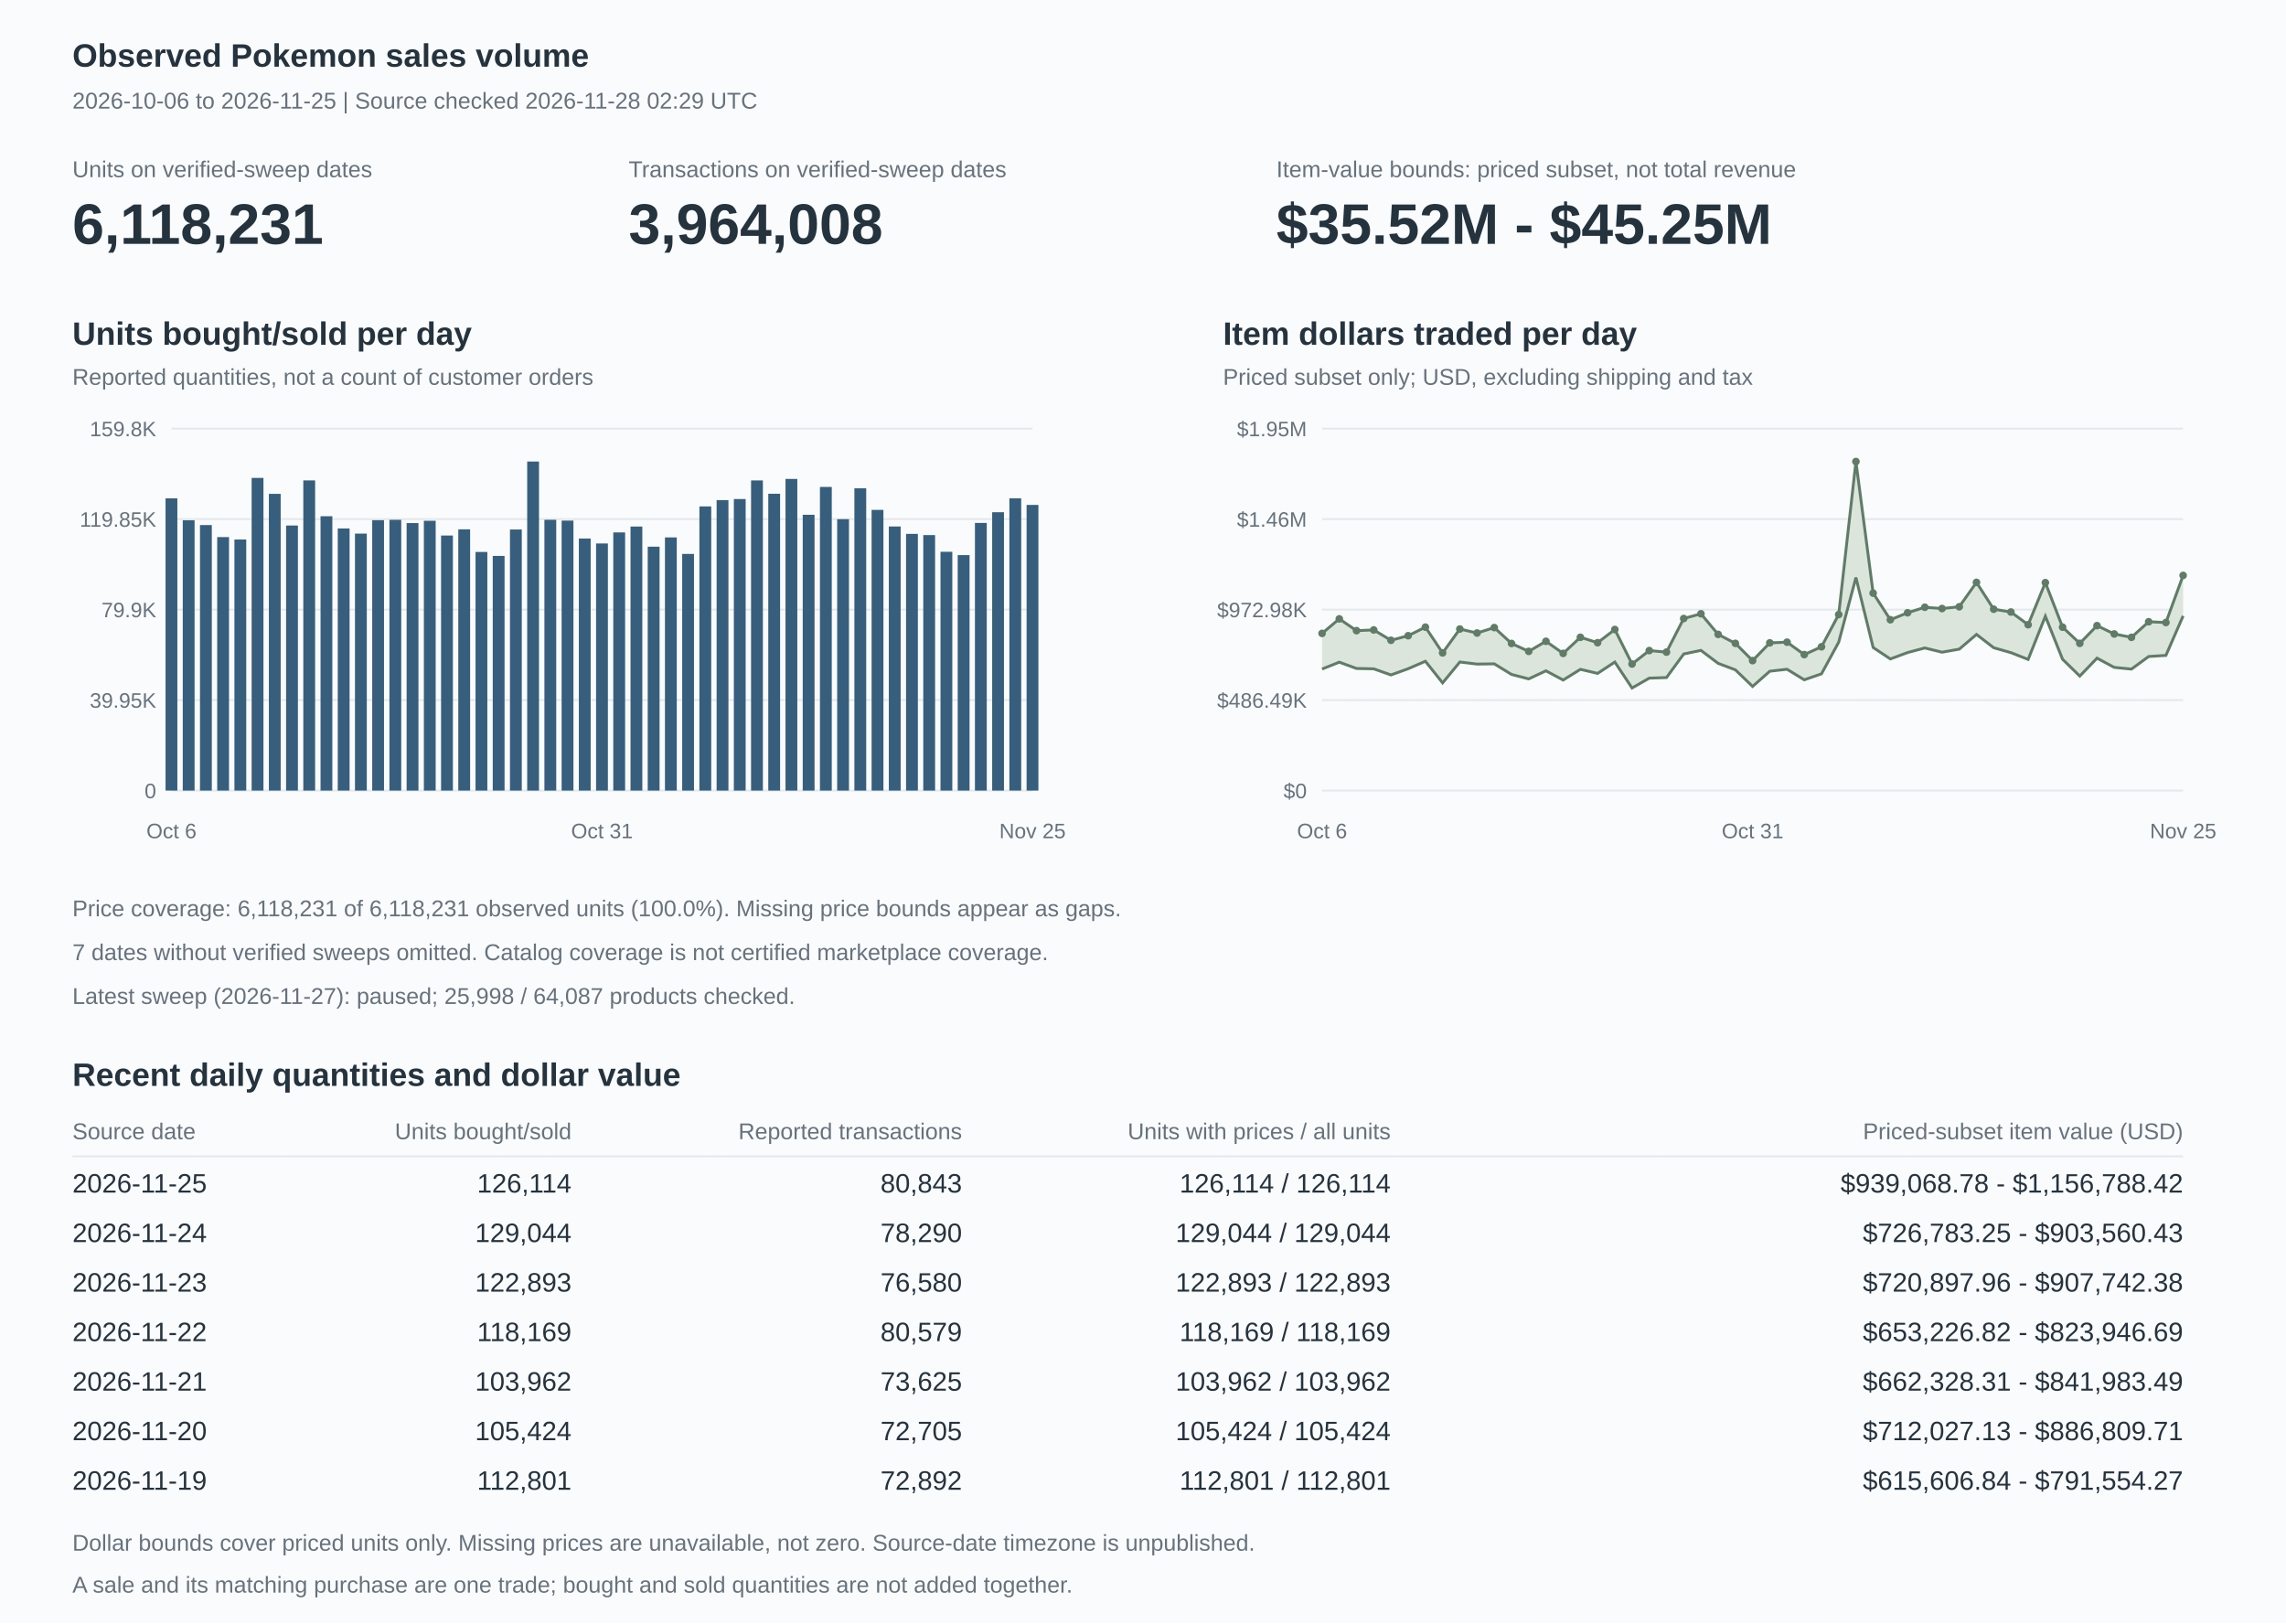
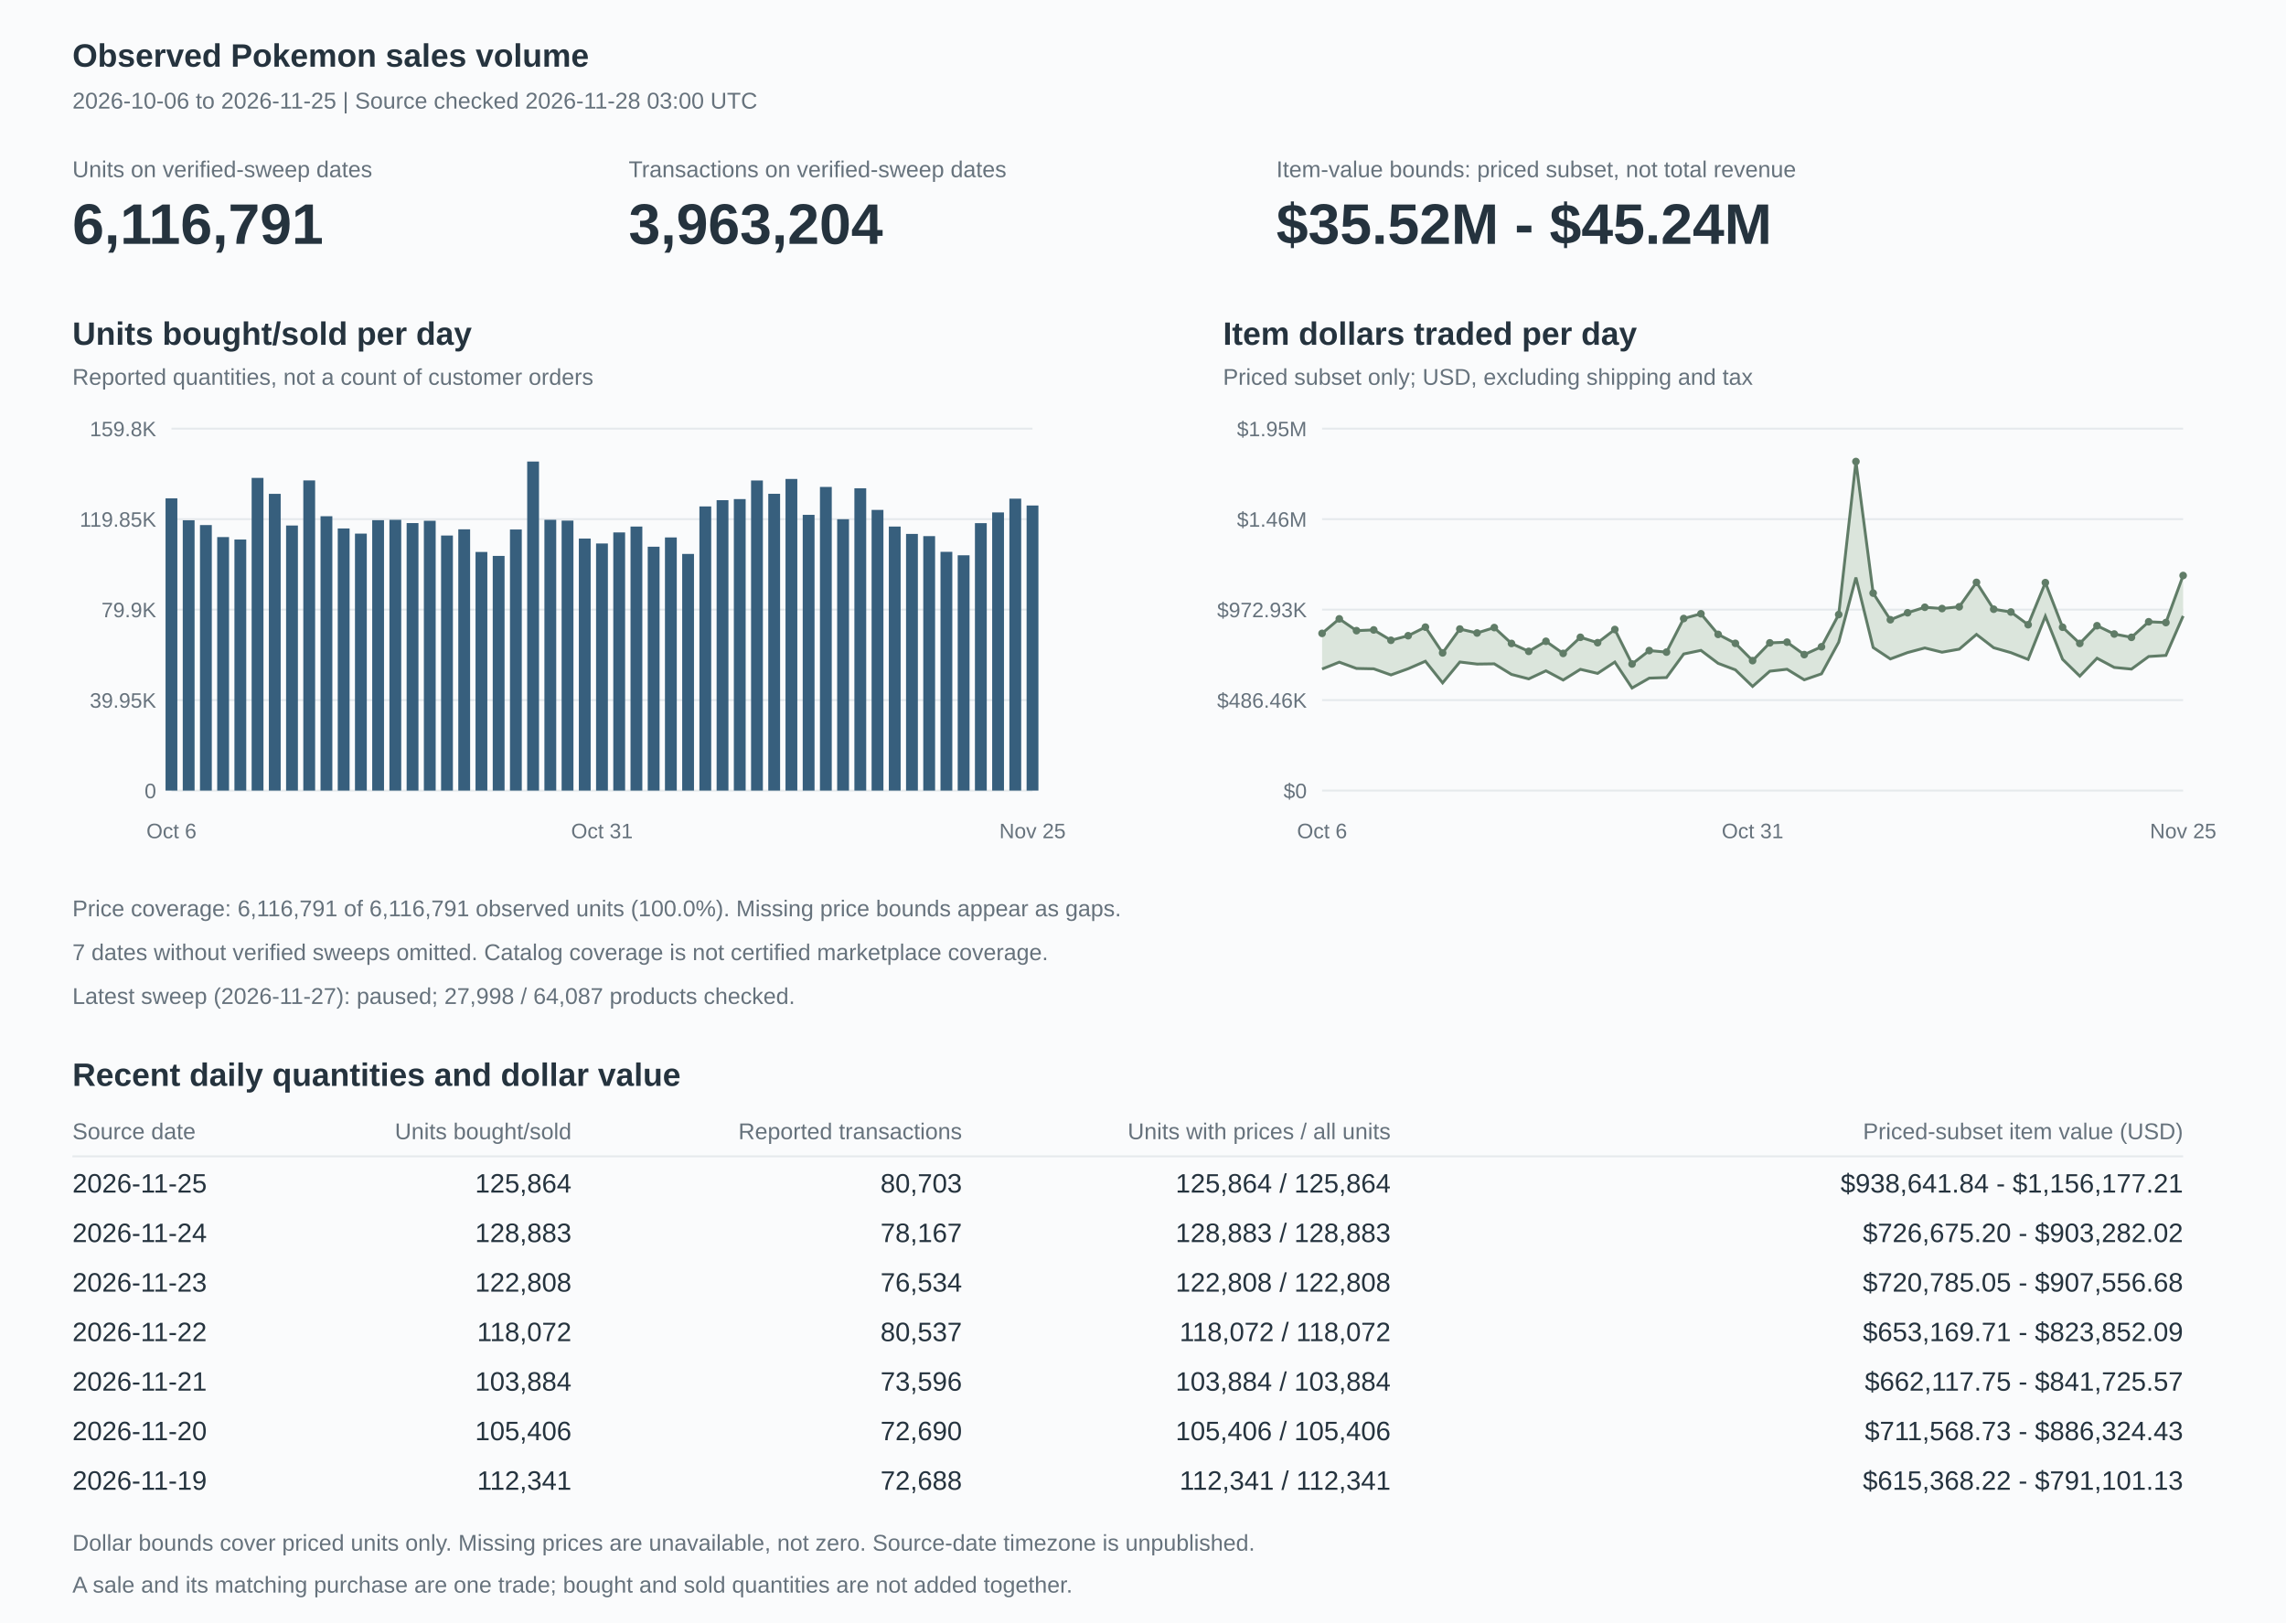
<svg xmlns="http://www.w3.org/2000/svg" width="1200" height="852" viewBox="0 0 1200 852" role="img" aria-labelledby="title description">
  <style>text{font-family:Arial,Helvetica,sans-serif;fill:#25333e;font-size:14px}.heading{font-size:17px;font-weight:600}.muted{fill:#66727c;font-size:12px}.axis{fill:#66727c;font-size:11px}.value{font-size:30px;font-weight:600}.grid{stroke:#e5e9ec;stroke-width:1}</style>
  <rect width="1200" height="852" fill="#fafbfc" />
  <text x="38" y="35" class="heading">Observed Pokemon sales volume</text>
-   <text x="38" y="57" class="muted">2026-10-06 to 2026-11-25 | Source checked 2026-11-28 02:29 UTC</text>
+   <text x="38" y="57" class="muted">2026-10-06 to 2026-11-25 | Source checked 2026-11-28 03:00 UTC</text>
  <text x="38" y="93" class="muted">Units on verified-sweep dates</text>
-   <text x="38" y="128" class="value">6,118,231</text>
+   <text x="38" y="128" class="value">6,116,791</text>
  <text x="330" y="93" class="muted">Transactions on verified-sweep dates</text>
-   <text x="330" y="128" class="value">3,964,008</text>
+   <text x="330" y="128" class="value">3,963,204</text>
  <text x="670" y="93" class="muted">Item-value bounds: priced subset, not total revenue</text>
-   <text x="670" y="128" class="value">$35.52M - $45.25M</text>
+   <text x="670" y="128" class="value">$35.52M - $45.24M</text>
  <text x="38" y="181" class="heading">Units bought/sold per day</text>
  <text x="38" y="202" class="muted">Reported quantities, not a count of customer orders</text>
  <path d="M90,415h452" class="grid" />
  <text x="82" y="419" text-anchor="end" class="axis">0</text>
  <path d="M90,367.5h452" class="grid" />
  <text x="82" y="371.5" text-anchor="end" class="axis">39.95K</text>
  <path d="M90,320h452" class="grid" />
  <text x="82" y="324" text-anchor="end" class="axis">79.9K</text>
  <path d="M90,272.5h452" class="grid" />
  <text x="82" y="276.5" text-anchor="end" class="axis">119.85K</text>
  <path d="M90,225h452" class="grid" />
  <text x="82" y="229" text-anchor="end" class="axis">159.8K</text>
  <rect x="86.898" y="261.598" width="6.204" height="153.402" fill="#375f7d" />
  <rect x="95.938" y="273.096" width="6.204" height="141.904" fill="#375f7d" />
  <rect x="104.978" y="275.622" width="6.204" height="139.378" fill="#375f7d" />
  <rect x="114.018" y="281.929" width="6.204" height="133.071" fill="#375f7d" />
  <rect x="123.058" y="283.21" width="6.204" height="131.79" fill="#375f7d" />
  <rect x="132.098" y="250.867" width="6.204" height="164.133" fill="#375f7d" />
  <rect x="141.138" y="259.233" width="6.204" height="155.767" fill="#375f7d" />
  <rect x="150.178" y="275.856" width="6.204" height="139.144" fill="#375f7d" />
  <rect x="159.218" y="252.182" width="6.204" height="162.818" fill="#375f7d" />
  <rect x="168.258" y="270.982" width="6.204" height="144.018" fill="#375f7d" />
  <rect x="177.298" y="277.402" width="6.204" height="137.598" fill="#375f7d" />
  <rect x="186.338" y="280.104" width="6.204" height="134.896" fill="#375f7d" />
  <rect x="195.378" y="273.057" width="6.204" height="141.943" fill="#375f7d" />
  <rect x="204.418" y="272.865" width="6.204" height="142.135" fill="#375f7d" />
  <rect x="213.458" y="274.575" width="6.204" height="140.425" fill="#375f7d" />
  <rect x="222.498" y="273.365" width="6.204" height="141.635" fill="#375f7d" />
  <rect x="231.538" y="281.11" width="6.204" height="133.89" fill="#375f7d" />
  <rect x="240.578" y="277.854" width="6.204" height="137.146" fill="#375f7d" />
  <rect x="249.618" y="289.74" width="6.204" height="125.26" fill="#375f7d" />
  <rect x="258.658" y="291.811" width="6.204" height="123.189" fill="#375f7d" />
  <rect x="267.698" y="277.946" width="6.204" height="137.054" fill="#375f7d" />
  <rect x="276.738" y="242.273" width="6.204" height="172.727" fill="#375f7d" />
  <rect x="285.778" y="272.851" width="6.204" height="142.149" fill="#375f7d" />
  <rect x="294.818" y="273.276" width="6.204" height="141.724" fill="#375f7d" />
-   <rect x="303.858" y="282.686" width="6.204" height="132.314" fill="#375f7d" />
-   <rect x="312.898" y="285.284" width="6.204" height="129.716" fill="#375f7d" />
-   <rect x="321.938" y="279.48" width="6.204" height="135.52" fill="#375f7d" />
-   <rect x="330.978" y="276.391" width="6.204" height="138.609" fill="#375f7d" />
-   <rect x="340.018" y="286.973" width="6.204" height="128.027" fill="#375f7d" />
-   <rect x="349.058" y="282.101" width="6.204" height="132.899" fill="#375f7d" />
-   <rect x="358.098" y="290.766" width="6.204" height="124.234" fill="#375f7d" />
-   <rect x="367.138" y="265.829" width="6.204" height="149.171" fill="#375f7d" />
-   <rect x="376.178" y="262.523" width="6.204" height="152.477" fill="#375f7d" />
-   <rect x="385.218" y="261.954" width="6.204" height="153.046" fill="#375f7d" />
-   <rect x="394.258" y="252.193" width="6.204" height="162.807" fill="#375f7d" />
-   <rect x="403.298" y="259.191" width="6.204" height="155.809" fill="#375f7d" />
-   <rect x="412.338" y="251.404" width="6.204" height="163.596" fill="#375f7d" />
-   <rect x="421.378" y="270.221" width="6.204" height="144.779" fill="#375f7d" />
-   <rect x="430.418" y="255.605" width="6.204" height="159.395" fill="#375f7d" />
-   <rect x="439.458" y="272.527" width="6.204" height="142.473" fill="#375f7d" />
-   <rect x="448.498" y="256.31" width="6.204" height="158.69" fill="#375f7d" />
-   <rect x="457.538" y="267.651" width="6.204" height="147.349" fill="#375f7d" />
-   <rect x="466.578" y="276.367" width="6.204" height="138.633" fill="#375f7d" />
-   <rect x="475.618" y="280.247" width="6.204" height="134.753" fill="#375f7d" />
-   <rect x="484.658" y="280.88" width="6.204" height="134.12" fill="#375f7d" />
-   <rect x="493.698" y="289.651" width="6.204" height="125.349" fill="#375f7d" />
-   <rect x="502.738" y="291.389" width="6.204" height="123.611" fill="#375f7d" />
-   <rect x="511.778" y="274.497" width="6.204" height="140.503" fill="#375f7d" />
-   <rect x="520.818" y="268.88" width="6.204" height="146.12" fill="#375f7d" />
-   <rect x="529.858" y="261.567" width="6.204" height="153.433" fill="#375f7d" />
-   <rect x="538.898" y="265.05" width="6.204" height="149.95" fill="#375f7d" />
+   <rect x="303.858" y="282.695" width="6.204" height="132.305" fill="#375f7d" />
+   <rect x="312.898" y="285.29" width="6.204" height="129.71" fill="#375f7d" />
+   <rect x="321.938" y="279.485" width="6.204" height="135.515" fill="#375f7d" />
+   <rect x="330.978" y="276.401" width="6.204" height="138.599" fill="#375f7d" />
+   <rect x="340.018" y="286.987" width="6.204" height="128.013" fill="#375f7d" />
+   <rect x="349.058" y="282.117" width="6.204" height="132.883" fill="#375f7d" />
+   <rect x="358.098" y="290.773" width="6.204" height="124.227" fill="#375f7d" />
+   <rect x="367.138" y="265.84" width="6.204" height="149.16" fill="#375f7d" />
+   <rect x="376.178" y="262.557" width="6.204" height="152.443" fill="#375f7d" />
+   <rect x="385.218" y="261.982" width="6.204" height="153.018" fill="#375f7d" />
+   <rect x="394.258" y="252.218" width="6.204" height="162.782" fill="#375f7d" />
+   <rect x="403.298" y="259.21" width="6.204" height="155.79" fill="#375f7d" />
+   <rect x="412.338" y="251.414" width="6.204" height="163.586" fill="#375f7d" />
+   <rect x="421.378" y="270.253" width="6.204" height="144.747" fill="#375f7d" />
+   <rect x="430.418" y="255.611" width="6.204" height="159.389" fill="#375f7d" />
+   <rect x="439.458" y="272.554" width="6.204" height="142.446" fill="#375f7d" />
+   <rect x="448.498" y="256.323" width="6.204" height="158.677" fill="#375f7d" />
+   <rect x="457.538" y="267.665" width="6.204" height="147.335" fill="#375f7d" />
+   <rect x="466.578" y="276.404" width="6.204" height="138.596" fill="#375f7d" />
+   <rect x="475.618" y="280.27" width="6.204" height="134.73" fill="#375f7d" />
+   <rect x="484.658" y="281.427" width="6.204" height="133.573" fill="#375f7d" />
+   <rect x="493.698" y="289.672" width="6.204" height="125.328" fill="#375f7d" />
+   <rect x="502.738" y="291.482" width="6.204" height="123.518" fill="#375f7d" />
+   <rect x="511.778" y="274.612" width="6.204" height="140.388" fill="#375f7d" />
+   <rect x="520.818" y="268.981" width="6.204" height="146.019" fill="#375f7d" />
+   <rect x="529.858" y="261.758" width="6.204" height="153.242" fill="#375f7d" />
+   <rect x="538.898" y="265.348" width="6.204" height="149.652" fill="#375f7d" />
  <text x="90" y="440" text-anchor="middle" class="axis">Oct 6</text>
  <text x="316" y="440" text-anchor="middle" class="axis">Oct 31</text>
  <text x="542" y="440" text-anchor="middle" class="axis">Nov 25</text>
  <text x="642" y="181" class="heading">Item dollars traded per day</text>
  <text x="642" y="202" class="muted">Priced subset only; USD, excluding shipping and tax</text>
  <path d="M694,415h452" class="grid" />
  <text x="686" y="419" text-anchor="end" class="axis">$0</text>
  <path d="M694,367.5h452" class="grid" />
-   <text x="686" y="371.5" text-anchor="end" class="axis">$486.49K</text>
+   <text x="686" y="371.5" text-anchor="end" class="axis">$486.46K</text>
  <path d="M694,320h452" class="grid" />
-   <text x="686" y="324" text-anchor="end" class="axis">$972.98K</text>
+   <text x="686" y="324" text-anchor="end" class="axis">$972.93K</text>
  <path d="M694,272.5h452" class="grid" />
  <text x="686" y="276.5" text-anchor="end" class="axis">$1.46M</text>
  <path d="M694,225h452" class="grid" />
  <text x="686" y="229" text-anchor="end" class="axis">$1.95M</text>
-   <polygon points="694,332.481 703.04,324.861 712.08,331.051 721.12,330.666 730.16,336.105 739.2,333.706 748.24,329.202 757.28,342.724 766.32,330.202 775.36,332.287 784.4,329.439 793.44,337.77 802.48,341.921 811.52,336.632 820.56,342.996 829.6,334.532 838.64,337.375 847.68,330.446 856.72,348.553 865.76,341.507 874.8,342.317 883.84,324.688 892.88,322.188 901.92,333.019 910.96,337.718 920,346.789 929.04,337.459 938.08,337.094 947.12,343.622 956.16,339.512 965.2,322.598 974.24,242.273 983.28,311.352 992.32,325.325 1001.36,321.663 1010.4,318.768 1019.44,319.441 1028.48,318.512 1037.52,305.708 1046.56,319.783 1055.6,321.273 1064.64,327.933 1073.68,305.843 1082.72,329.219 1091.76,337.714 1100.8,328.413 1109.84,332.79 1118.88,334.551 1127.92,326.369 1136.96,326.778 1146,302.053 1146,323.311 1136.96,344.038 1127.92,344.613 1118.88,351.22 1109.84,350.331 1100.8,345.479 1091.76,354.893 1082.72,346.062 1073.68,323.478 1064.64,346.143 1055.6,342.588 1046.56,340.01 1037.52,333.028 1028.48,340.752 1019.44,342.355 1010.4,340.129 1001.36,342.544 992.32,345.902 983.28,339.89 974.24,303.171 965.2,337.087 956.16,353.714 947.12,356.851 938.08,351.308 929.04,352.326 920,360.322 910.96,351.616 901.92,348.214 892.88,341.402 883.84,343.295 874.8,355.666 865.76,355.97 856.72,361.145 847.68,347.53 838.64,353.482 829.6,351.35 820.56,356.967 811.52,352.13 802.48,356.364 793.44,354.02 784.4,348.468 775.36,348.594 766.32,347.502 757.28,358.469 748.24,347.112 739.2,351.027 730.16,354.292 721.12,351.082 712.08,350.895 703.04,347.586 694,351.201" fill="#dbe5dc" />
-   <polyline points="694,351.201 703.04,347.586 712.08,350.895 721.12,351.082 730.16,354.292 739.2,351.027 748.24,347.112 757.28,358.469 766.32,347.502 775.36,348.594 784.4,348.468 793.44,354.02 802.48,356.364 811.52,352.13 820.56,356.967 829.6,351.35 838.64,353.482 847.68,347.53 856.72,361.145 865.76,355.97 874.8,355.666 883.84,343.295 892.88,341.402 901.92,348.214 910.96,351.616 920,360.322 929.04,352.326 938.08,351.308 947.12,356.851 956.16,353.714 965.2,337.087 974.24,303.171 983.28,339.89 992.32,345.902 1001.36,342.544 1010.4,340.129 1019.44,342.355 1028.48,340.752 1037.52,333.028 1046.56,340.01 1055.6,342.588 1064.64,346.143 1073.68,323.478 1082.72,346.062 1091.76,354.893 1100.8,345.479 1109.84,350.331 1118.88,351.22 1127.92,344.613 1136.96,344.038 1146,323.311" fill="none" stroke="#607c67" stroke-width="1.5" />
-   <polyline points="694,332.481 703.04,324.861 712.08,331.051 721.12,330.666 730.16,336.105 739.2,333.706 748.24,329.202 757.28,342.724 766.32,330.202 775.36,332.287 784.4,329.439 793.44,337.77 802.48,341.921 811.52,336.632 820.56,342.996 829.6,334.532 838.64,337.375 847.68,330.446 856.72,348.553 865.76,341.507 874.8,342.317 883.84,324.688 892.88,322.188 901.92,333.019 910.96,337.718 920,346.789 929.04,337.459 938.08,337.094 947.12,343.622 956.16,339.512 965.2,322.598 974.24,242.273 983.28,311.352 992.32,325.325 1001.36,321.663 1010.4,318.768 1019.44,319.441 1028.48,318.512 1037.52,305.708 1046.56,319.783 1055.6,321.273 1064.64,327.933 1073.68,305.843 1082.72,329.219 1091.76,337.714 1100.8,328.413 1109.84,332.79 1118.88,334.551 1127.92,326.369 1136.96,326.778 1146,302.053" fill="none" stroke="#607c67" stroke-width="1.5" />
-   <circle cx="694" cy="332.481" r="2" fill="#607c67" />
-   <circle cx="703.04" cy="324.861" r="2" fill="#607c67" />
-   <circle cx="712.08" cy="331.051" r="2" fill="#607c67" />
-   <circle cx="721.12" cy="330.666" r="2" fill="#607c67" />
-   <circle cx="730.16" cy="336.105" r="2" fill="#607c67" />
-   <circle cx="739.2" cy="333.706" r="2" fill="#607c67" />
-   <circle cx="748.24" cy="329.202" r="2" fill="#607c67" />
-   <circle cx="757.28" cy="342.724" r="2" fill="#607c67" />
-   <circle cx="766.32" cy="330.202" r="2" fill="#607c67" />
-   <circle cx="775.36" cy="332.287" r="2" fill="#607c67" />
-   <circle cx="784.4" cy="329.439" r="2" fill="#607c67" />
-   <circle cx="793.44" cy="337.77" r="2" fill="#607c67" />
-   <circle cx="802.48" cy="341.921" r="2" fill="#607c67" />
-   <circle cx="811.52" cy="336.632" r="2" fill="#607c67" />
-   <circle cx="820.56" cy="342.996" r="2" fill="#607c67" />
-   <circle cx="829.6" cy="334.532" r="2" fill="#607c67" />
-   <circle cx="838.64" cy="337.375" r="2" fill="#607c67" />
-   <circle cx="847.68" cy="330.446" r="2" fill="#607c67" />
-   <circle cx="856.72" cy="348.553" r="2" fill="#607c67" />
-   <circle cx="865.76" cy="341.507" r="2" fill="#607c67" />
-   <circle cx="874.8" cy="342.317" r="2" fill="#607c67" />
-   <circle cx="883.84" cy="324.688" r="2" fill="#607c67" />
-   <circle cx="892.88" cy="322.188" r="2" fill="#607c67" />
-   <circle cx="901.92" cy="333.019" r="2" fill="#607c67" />
-   <circle cx="910.96" cy="337.718" r="2" fill="#607c67" />
+   <polygon points="694,332.476 703.04,324.856 712.08,331.046 721.12,330.662 730.16,336.101 739.2,333.702 748.24,329.198 757.28,342.72 766.32,330.198 775.36,332.283 784.4,329.435 793.44,337.766 802.48,341.918 811.52,336.628 820.56,342.993 829.6,334.528 838.64,337.371 847.68,330.442 856.72,348.55 865.76,341.503 874.8,342.314 883.84,324.684 892.88,322.183 901.92,333.015 910.96,337.715 920,346.789 929.04,337.457 938.08,337.092 947.12,343.621 956.16,339.509 965.2,322.6 974.24,242.273 983.28,311.352 992.32,325.323 1001.36,321.66 1010.4,318.766 1019.44,319.448 1028.48,318.516 1037.52,305.703 1046.56,319.789 1055.6,321.271 1064.64,327.93 1073.68,305.845 1082.72,329.252 1091.76,337.754 1100.8,328.456 1109.84,332.811 1118.88,334.556 1127.92,326.383 1136.96,326.8 1146,302.107 1146,323.348 1136.96,344.045 1127.92,344.62 1118.88,351.222 1109.84,350.349 1100.8,345.52 1091.76,354.913 1082.72,346.091 1073.68,323.476 1064.64,346.14 1055.6,342.587 1046.56,340.014 1037.52,333.025 1028.48,340.754 1019.44,342.36 1010.4,340.127 1001.36,342.541 992.32,345.899 983.28,339.889 974.24,303.172 965.2,337.089 956.16,353.712 947.12,356.848 938.08,351.306 929.04,352.324 920,360.323 910.96,351.613 901.92,348.211 892.88,341.398 883.84,343.292 874.8,355.663 865.76,355.967 856.72,361.142 847.68,347.527 838.64,353.479 829.6,351.347 820.56,356.964 811.52,352.127 802.48,356.361 793.44,354.017 784.4,348.464 775.36,348.591 766.32,347.499 757.28,358.466 748.24,347.108 739.2,351.024 730.16,354.289 721.12,351.079 712.08,350.892 703.04,347.583 694,351.197" fill="#dbe5dc" />
+   <polyline points="694,351.197 703.04,347.583 712.08,350.892 721.12,351.079 730.16,354.289 739.2,351.024 748.24,347.108 757.28,358.466 766.32,347.499 775.36,348.591 784.4,348.464 793.44,354.017 802.48,356.361 811.52,352.127 820.56,356.964 829.6,351.347 838.64,353.479 847.68,347.527 856.72,361.142 865.76,355.967 874.8,355.663 883.84,343.292 892.88,341.398 901.92,348.211 910.96,351.613 920,360.323 929.04,352.324 938.08,351.306 947.12,356.848 956.16,353.712 965.2,337.089 974.24,303.172 983.28,339.889 992.32,345.899 1001.36,342.541 1010.4,340.127 1019.44,342.36 1028.48,340.754 1037.52,333.025 1046.56,340.014 1055.6,342.587 1064.64,346.14 1073.68,323.476 1082.72,346.091 1091.76,354.913 1100.8,345.52 1109.84,350.349 1118.88,351.222 1127.92,344.62 1136.96,344.045 1146,323.348" fill="none" stroke="#607c67" stroke-width="1.5" />
+   <polyline points="694,332.476 703.04,324.856 712.08,331.046 721.12,330.662 730.16,336.101 739.2,333.702 748.24,329.198 757.28,342.72 766.32,330.198 775.36,332.283 784.4,329.435 793.44,337.766 802.48,341.918 811.52,336.628 820.56,342.993 829.6,334.528 838.64,337.371 847.68,330.442 856.72,348.55 865.76,341.503 874.8,342.314 883.84,324.684 892.88,322.183 901.92,333.015 910.96,337.715 920,346.789 929.04,337.457 938.08,337.092 947.12,343.621 956.16,339.509 965.2,322.6 974.24,242.273 983.28,311.352 992.32,325.323 1001.36,321.66 1010.4,318.766 1019.44,319.448 1028.48,318.516 1037.52,305.703 1046.56,319.789 1055.6,321.271 1064.64,327.93 1073.68,305.845 1082.72,329.252 1091.76,337.754 1100.8,328.456 1109.84,332.811 1118.88,334.556 1127.92,326.383 1136.96,326.8 1146,302.107" fill="none" stroke="#607c67" stroke-width="1.5" />
+   <circle cx="694" cy="332.476" r="2" fill="#607c67" />
+   <circle cx="703.04" cy="324.856" r="2" fill="#607c67" />
+   <circle cx="712.08" cy="331.046" r="2" fill="#607c67" />
+   <circle cx="721.12" cy="330.662" r="2" fill="#607c67" />
+   <circle cx="730.16" cy="336.101" r="2" fill="#607c67" />
+   <circle cx="739.2" cy="333.702" r="2" fill="#607c67" />
+   <circle cx="748.24" cy="329.198" r="2" fill="#607c67" />
+   <circle cx="757.28" cy="342.72" r="2" fill="#607c67" />
+   <circle cx="766.32" cy="330.198" r="2" fill="#607c67" />
+   <circle cx="775.36" cy="332.283" r="2" fill="#607c67" />
+   <circle cx="784.4" cy="329.435" r="2" fill="#607c67" />
+   <circle cx="793.44" cy="337.766" r="2" fill="#607c67" />
+   <circle cx="802.48" cy="341.918" r="2" fill="#607c67" />
+   <circle cx="811.52" cy="336.628" r="2" fill="#607c67" />
+   <circle cx="820.56" cy="342.993" r="2" fill="#607c67" />
+   <circle cx="829.6" cy="334.528" r="2" fill="#607c67" />
+   <circle cx="838.64" cy="337.371" r="2" fill="#607c67" />
+   <circle cx="847.68" cy="330.442" r="2" fill="#607c67" />
+   <circle cx="856.72" cy="348.55" r="2" fill="#607c67" />
+   <circle cx="865.76" cy="341.503" r="2" fill="#607c67" />
+   <circle cx="874.8" cy="342.314" r="2" fill="#607c67" />
+   <circle cx="883.84" cy="324.684" r="2" fill="#607c67" />
+   <circle cx="892.88" cy="322.183" r="2" fill="#607c67" />
+   <circle cx="901.92" cy="333.015" r="2" fill="#607c67" />
+   <circle cx="910.96" cy="337.715" r="2" fill="#607c67" />
  <circle cx="920" cy="346.789" r="2" fill="#607c67" />
-   <circle cx="929.04" cy="337.459" r="2" fill="#607c67" />
-   <circle cx="938.08" cy="337.094" r="2" fill="#607c67" />
-   <circle cx="947.12" cy="343.622" r="2" fill="#607c67" />
-   <circle cx="956.16" cy="339.512" r="2" fill="#607c67" />
-   <circle cx="965.2" cy="322.598" r="2" fill="#607c67" />
+   <circle cx="929.04" cy="337.457" r="2" fill="#607c67" />
+   <circle cx="938.08" cy="337.092" r="2" fill="#607c67" />
+   <circle cx="947.12" cy="343.621" r="2" fill="#607c67" />
+   <circle cx="956.16" cy="339.509" r="2" fill="#607c67" />
+   <circle cx="965.2" cy="322.6" r="2" fill="#607c67" />
  <circle cx="974.24" cy="242.273" r="2" fill="#607c67" />
  <circle cx="983.28" cy="311.352" r="2" fill="#607c67" />
-   <circle cx="992.32" cy="325.325" r="2" fill="#607c67" />
-   <circle cx="1001.36" cy="321.663" r="2" fill="#607c67" />
-   <circle cx="1010.4" cy="318.768" r="2" fill="#607c67" />
-   <circle cx="1019.44" cy="319.441" r="2" fill="#607c67" />
-   <circle cx="1028.48" cy="318.512" r="2" fill="#607c67" />
-   <circle cx="1037.52" cy="305.708" r="2" fill="#607c67" />
-   <circle cx="1046.56" cy="319.783" r="2" fill="#607c67" />
-   <circle cx="1055.6" cy="321.273" r="2" fill="#607c67" />
-   <circle cx="1064.64" cy="327.933" r="2" fill="#607c67" />
-   <circle cx="1073.68" cy="305.843" r="2" fill="#607c67" />
-   <circle cx="1082.72" cy="329.219" r="2" fill="#607c67" />
-   <circle cx="1091.76" cy="337.714" r="2" fill="#607c67" />
-   <circle cx="1100.8" cy="328.413" r="2" fill="#607c67" />
-   <circle cx="1109.84" cy="332.79" r="2" fill="#607c67" />
-   <circle cx="1118.88" cy="334.551" r="2" fill="#607c67" />
-   <circle cx="1127.92" cy="326.369" r="2" fill="#607c67" />
-   <circle cx="1136.96" cy="326.778" r="2" fill="#607c67" />
-   <circle cx="1146" cy="302.053" r="2" fill="#607c67" />
+   <circle cx="992.32" cy="325.323" r="2" fill="#607c67" />
+   <circle cx="1001.36" cy="321.66" r="2" fill="#607c67" />
+   <circle cx="1010.4" cy="318.766" r="2" fill="#607c67" />
+   <circle cx="1019.44" cy="319.448" r="2" fill="#607c67" />
+   <circle cx="1028.48" cy="318.516" r="2" fill="#607c67" />
+   <circle cx="1037.52" cy="305.703" r="2" fill="#607c67" />
+   <circle cx="1046.56" cy="319.789" r="2" fill="#607c67" />
+   <circle cx="1055.6" cy="321.271" r="2" fill="#607c67" />
+   <circle cx="1064.64" cy="327.93" r="2" fill="#607c67" />
+   <circle cx="1073.68" cy="305.845" r="2" fill="#607c67" />
+   <circle cx="1082.72" cy="329.252" r="2" fill="#607c67" />
+   <circle cx="1091.76" cy="337.754" r="2" fill="#607c67" />
+   <circle cx="1100.8" cy="328.456" r="2" fill="#607c67" />
+   <circle cx="1109.84" cy="332.811" r="2" fill="#607c67" />
+   <circle cx="1118.88" cy="334.556" r="2" fill="#607c67" />
+   <circle cx="1127.92" cy="326.383" r="2" fill="#607c67" />
+   <circle cx="1136.96" cy="326.8" r="2" fill="#607c67" />
+   <circle cx="1146" cy="302.107" r="2" fill="#607c67" />
  <text x="694" y="440" text-anchor="middle" class="axis">Oct 6</text>
  <text x="920" y="440" text-anchor="middle" class="axis">Oct 31</text>
  <text x="1146" y="440" text-anchor="middle" class="axis">Nov 25</text>
-   <text x="38" y="481" class="muted">Price coverage: 6,118,231 of 6,118,231 observed units (100.0%). Missing price bounds appear as gaps.</text>
+   <text x="38" y="481" class="muted">Price coverage: 6,116,791 of 6,116,791 observed units (100.0%). Missing price bounds appear as gaps.</text>
  <text x="38" y="504" class="muted">7 dates without verified sweeps omitted. Catalog coverage is not certified marketplace coverage.</text>
-   <text x="38" y="527" class="muted">Latest sweep (2026-11-27): paused; 25,998 / 64,087 products checked.</text>
+   <text x="38" y="527" class="muted">Latest sweep (2026-11-27): paused; 27,998 / 64,087 products checked.</text>
  <text x="38" y="570" class="heading">Recent daily quantities and dollar value</text>
  <text x="38" y="598" class="muted">Source date</text>
  <text x="300" y="598" text-anchor="end" class="muted">Units bought/sold</text>
  <text x="505" y="598" text-anchor="end" class="muted">Reported transactions</text>
  <text x="730" y="598" text-anchor="end" class="muted">Units with prices / all units</text>
  <text x="1146" y="598" text-anchor="end" class="muted">Priced-subset item value (USD)</text>
  <path d="M38,607h1108" class="grid" />
  <text x="38" y="626">2026-11-25</text>
-   <text x="300" y="626" text-anchor="end">126,114</text>
-   <text x="505" y="626" text-anchor="end">80,843</text>
-   <text x="730" y="626" text-anchor="end">126,114 / 126,114</text>
-   <text x="1146" y="626" text-anchor="end">$939,068.78 - $1,156,788.42</text>
+   <text x="300" y="626" text-anchor="end">125,864</text>
+   <text x="505" y="626" text-anchor="end">80,703</text>
+   <text x="730" y="626" text-anchor="end">125,864 / 125,864</text>
+   <text x="1146" y="626" text-anchor="end">$938,641.84 - $1,156,177.21</text>
  <text x="38" y="652">2026-11-24</text>
-   <text x="300" y="652" text-anchor="end">129,044</text>
-   <text x="505" y="652" text-anchor="end">78,290</text>
-   <text x="730" y="652" text-anchor="end">129,044 / 129,044</text>
-   <text x="1146" y="652" text-anchor="end">$726,783.25 - $903,560.43</text>
+   <text x="300" y="652" text-anchor="end">128,883</text>
+   <text x="505" y="652" text-anchor="end">78,167</text>
+   <text x="730" y="652" text-anchor="end">128,883 / 128,883</text>
+   <text x="1146" y="652" text-anchor="end">$726,675.20 - $903,282.02</text>
  <text x="38" y="678">2026-11-23</text>
-   <text x="300" y="678" text-anchor="end">122,893</text>
-   <text x="505" y="678" text-anchor="end">76,580</text>
-   <text x="730" y="678" text-anchor="end">122,893 / 122,893</text>
-   <text x="1146" y="678" text-anchor="end">$720,897.96 - $907,742.38</text>
+   <text x="300" y="678" text-anchor="end">122,808</text>
+   <text x="505" y="678" text-anchor="end">76,534</text>
+   <text x="730" y="678" text-anchor="end">122,808 / 122,808</text>
+   <text x="1146" y="678" text-anchor="end">$720,785.05 - $907,556.68</text>
  <text x="38" y="704">2026-11-22</text>
-   <text x="300" y="704" text-anchor="end">118,169</text>
-   <text x="505" y="704" text-anchor="end">80,579</text>
-   <text x="730" y="704" text-anchor="end">118,169 / 118,169</text>
-   <text x="1146" y="704" text-anchor="end">$653,226.82 - $823,946.69</text>
+   <text x="300" y="704" text-anchor="end">118,072</text>
+   <text x="505" y="704" text-anchor="end">80,537</text>
+   <text x="730" y="704" text-anchor="end">118,072 / 118,072</text>
+   <text x="1146" y="704" text-anchor="end">$653,169.71 - $823,852.09</text>
  <text x="38" y="730">2026-11-21</text>
-   <text x="300" y="730" text-anchor="end">103,962</text>
-   <text x="505" y="730" text-anchor="end">73,625</text>
-   <text x="730" y="730" text-anchor="end">103,962 / 103,962</text>
-   <text x="1146" y="730" text-anchor="end">$662,328.31 - $841,983.49</text>
+   <text x="300" y="730" text-anchor="end">103,884</text>
+   <text x="505" y="730" text-anchor="end">73,596</text>
+   <text x="730" y="730" text-anchor="end">103,884 / 103,884</text>
+   <text x="1146" y="730" text-anchor="end">$662,117.75 - $841,725.57</text>
  <text x="38" y="756">2026-11-20</text>
-   <text x="300" y="756" text-anchor="end">105,424</text>
-   <text x="505" y="756" text-anchor="end">72,705</text>
-   <text x="730" y="756" text-anchor="end">105,424 / 105,424</text>
-   <text x="1146" y="756" text-anchor="end">$712,027.13 - $886,809.71</text>
+   <text x="300" y="756" text-anchor="end">105,406</text>
+   <text x="505" y="756" text-anchor="end">72,690</text>
+   <text x="730" y="756" text-anchor="end">105,406 / 105,406</text>
+   <text x="1146" y="756" text-anchor="end">$711,568.73 - $886,324.43</text>
  <text x="38" y="782">2026-11-19</text>
-   <text x="300" y="782" text-anchor="end">112,801</text>
-   <text x="505" y="782" text-anchor="end">72,892</text>
-   <text x="730" y="782" text-anchor="end">112,801 / 112,801</text>
-   <text x="1146" y="782" text-anchor="end">$615,606.84 - $791,554.27</text>
+   <text x="300" y="782" text-anchor="end">112,341</text>
+   <text x="505" y="782" text-anchor="end">72,688</text>
+   <text x="730" y="782" text-anchor="end">112,341 / 112,341</text>
+   <text x="1146" y="782" text-anchor="end">$615,368.22 - $791,101.13</text>
  <text x="38" y="814" class="muted">Dollar bounds cover priced units only. Missing prices are unavailable, not zero. Source-date timezone is unpublished.</text>
  <text x="38" y="836" class="muted">A sale and its matching purchase are one trade; bought and sold quantities are not added together.</text>
</svg>
